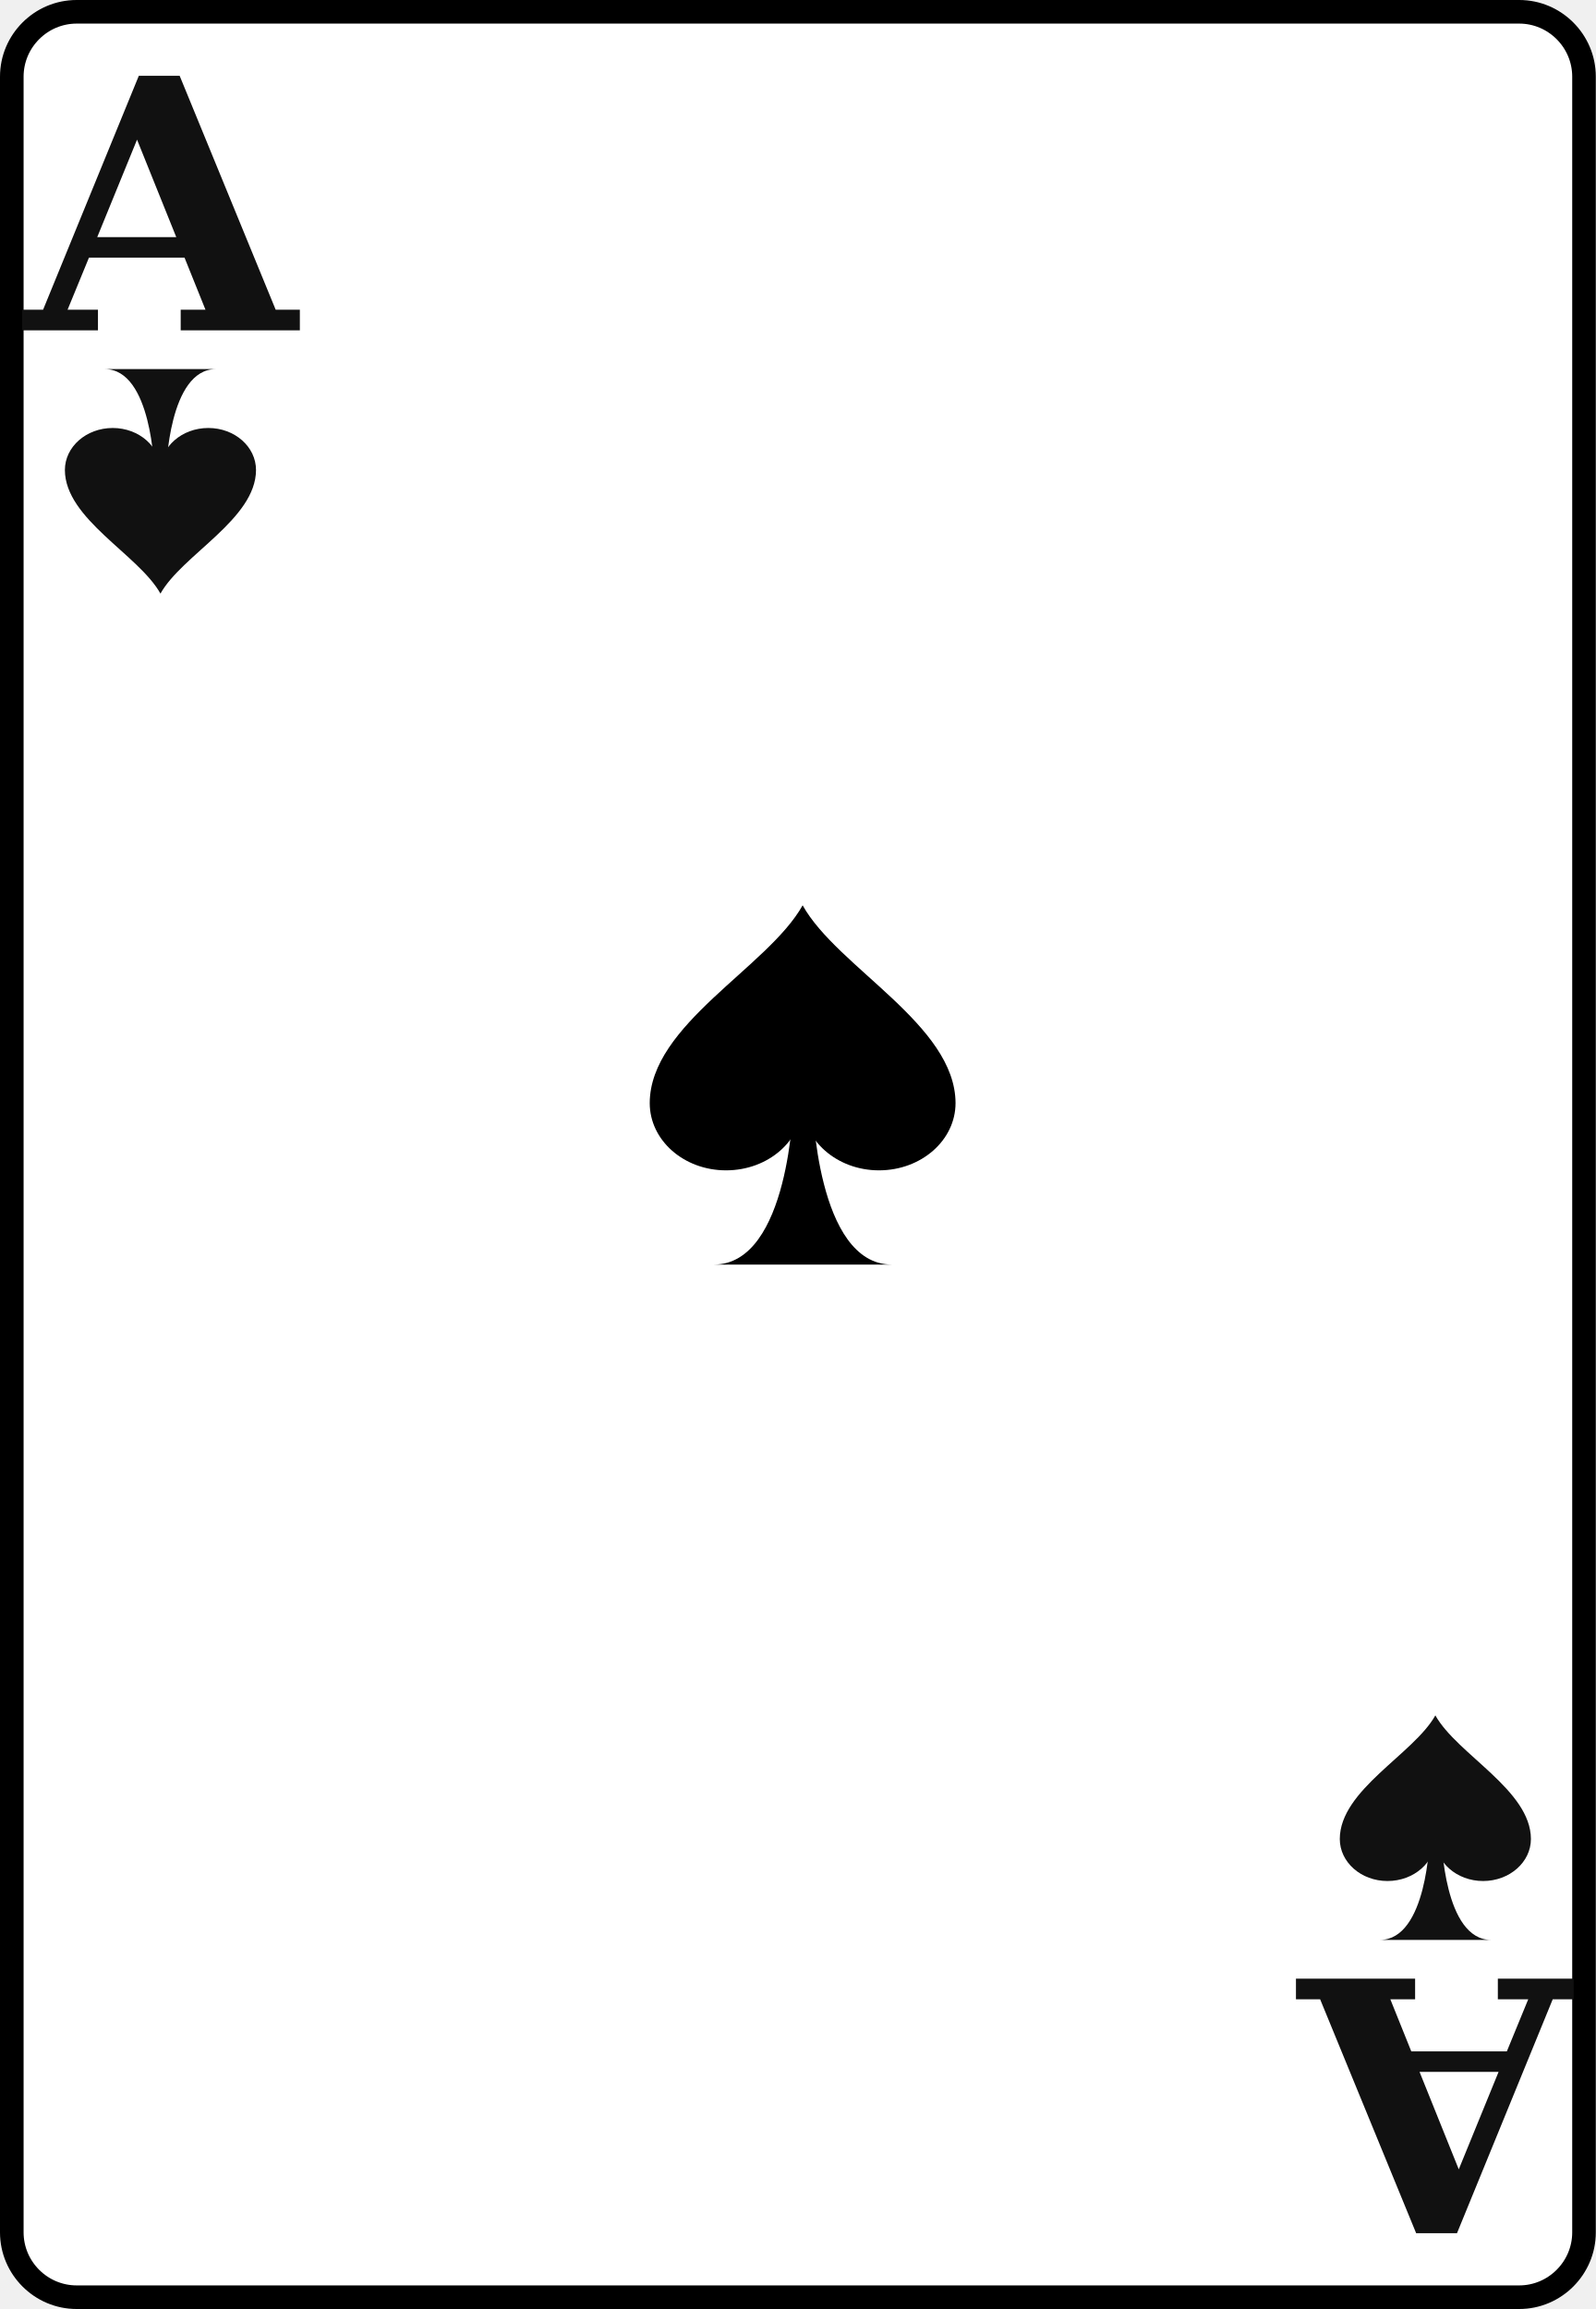
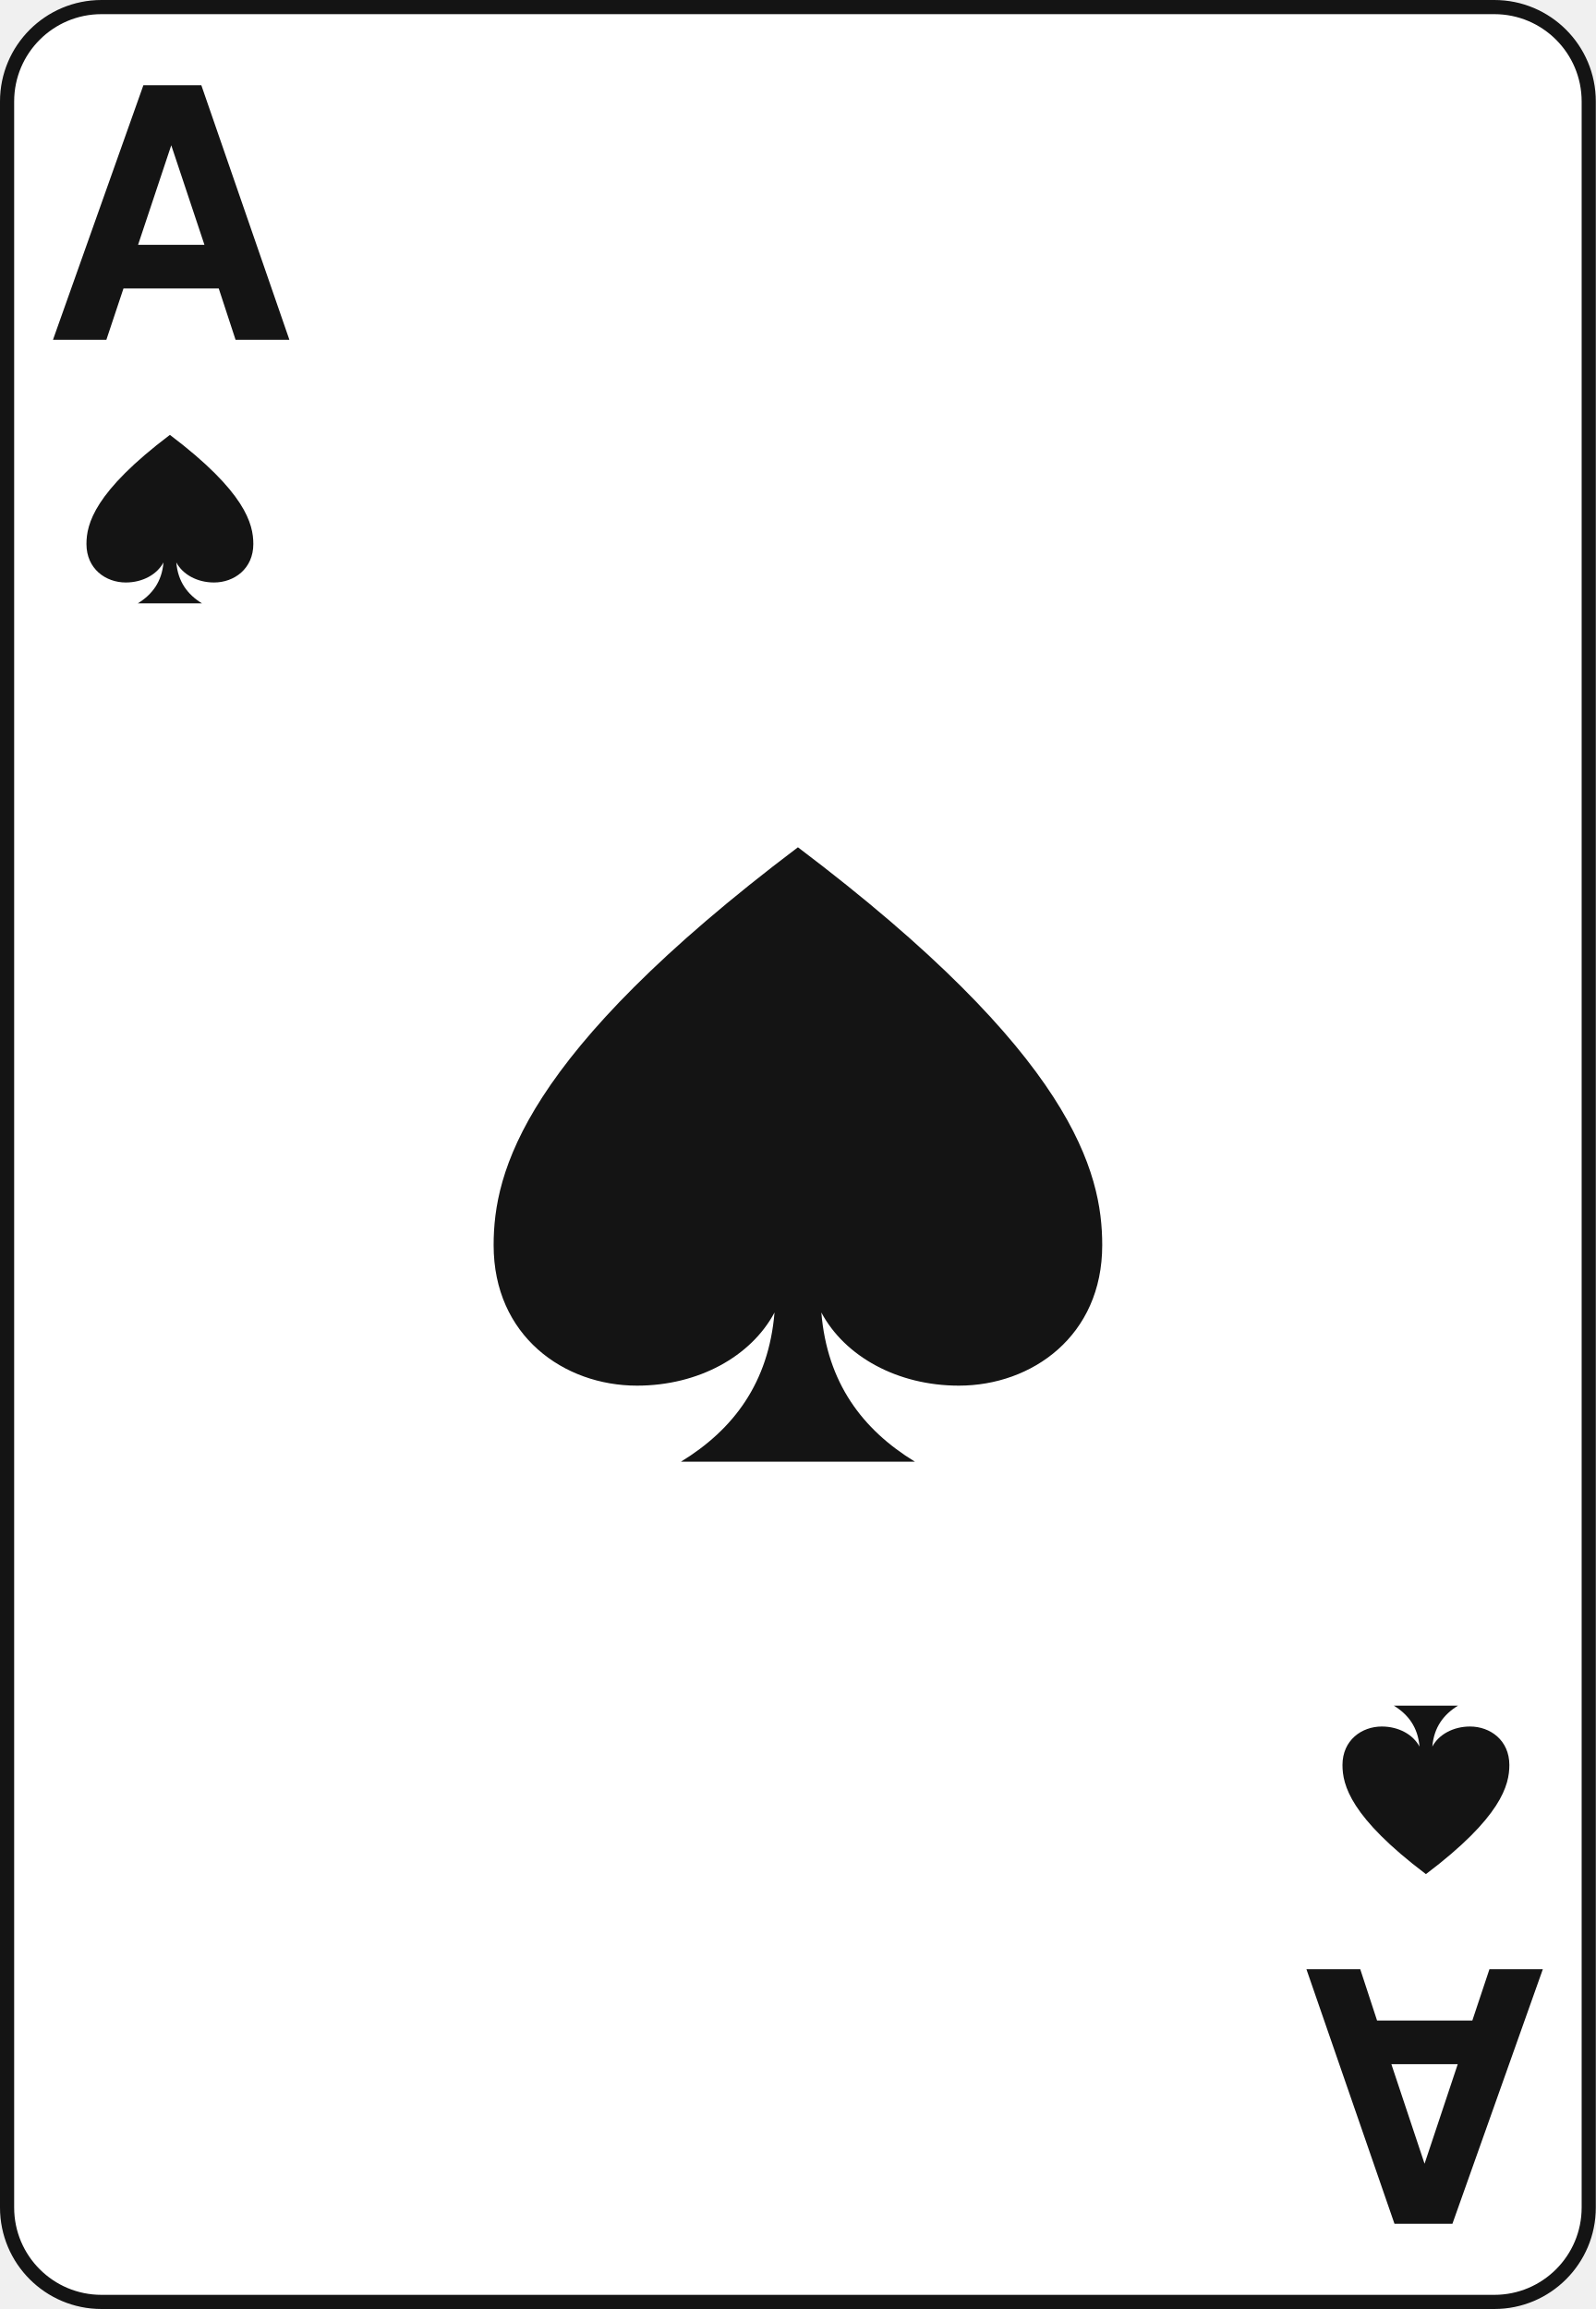
- <svg xmlns="http://www.w3.org/2000/svg" xmlns:xlink="http://www.w3.org/1999/xlink" viewBox="0 0 169.075 244.64" width="169.075" height="244.64">
-   <defs>
-     <g id="spade">
-       <path d="M3.92-7.93c-1.67,0-2.55,1.78-3.01,3.56c-0.46,1.78-0.5,3.56-0.5,3.56L-0.44-0.8c0,0-0.16-7.13-3.5-7.13H3.92z" id="path73" />
-       <path d="M6.75-0.8C6.74,2.67,1.53,5.19,0,7.93C-1.53,5.18-6.74,2.66-6.75-0.8c0-1.64,1.51-2.97,3.38-2.97C-1.51-3.77,0-2.44,0-0.8c0-1.64,1.51-2.97,3.38-2.97S6.75-2.44,6.75-0.8z" id="path75" />
+ <svg xmlns="http://www.w3.org/2000/svg" viewBox="0 0 169.075 244.64" width="169.075" height="244.64">
+   <rect x="0.75" y="0.75" width="167.575" height="243.140" rx="10" fill="#fff" stroke="#141414" stroke-width="1.5" />
+   <g fill="#141414">
+     <g transform="translate(84.54 122.32) scale(3.1)">
+       <path d="M0-10.5C-9.4-3.4-10.4 0.6-10.4 3.1-10.4 6.2-8 7.9-5.5 7.9-3.4 7.9-1.6 6.9-0.8 5.4-1 7.8-2.2 9.4-4 10.5H4C2.2 9.4 1 7.8 0.8 5.4 1.6 6.9 3.4 7.9 5.5 7.9 8 7.9 10.4 6.2 10.4 3.1 10.4 0.6 9.4-3.4 0-10.5Z" />
    </g>
-     <g id="base">
-       <path d="M 0,0C0,3.78 3.09,6.87 6.87,6.87L159.715,6.87C163.485,6.87 166.575,3.78 166.575,0L166.575,-228.4C166.575,-232.18 163.485,-235.27 159.715,-235.27L6.87,-235.27C3.09,-235.27 0,-232.18 0,-228.4L0,0 z" id="path49" fill="#FFFFFF" stroke="#000000" stroke-width="2.5" />
+   </g>
+   <g fill="#141414">
+     <g font-family="Helvetica Neue, Helvetica, Arial, DejaVu Sans, sans-serif" font-weight="700" text-anchor="middle">
+       <text x="18" y="36" font-size="37">A</text>
+       <g transform="translate(18.00 55.00) scale(0.85)">
+         <path d="M0-10.5C-9.4-3.4-10.4 0.6-10.4 3.1-10.4 6.2-8 7.9-5.5 7.9-3.4 7.9-1.6 6.9-0.8 5.4-1 7.8-2.2 9.4-4 10.5H4C2.2 9.4 1 7.8 0.8 5.4 1.6 6.9 3.4 7.9 5.5 7.9 8 7.9 10.4 6.2 10.4 3.1 10.4 0.6 9.4-3.4 0-10.5Z" />
+       </g>
+       <g transform="rotate(180 84.5375 122.32)">
+         <text x="18" y="36" font-size="37">A</text>
+         <g transform="translate(18.00 55.00) scale(0.85)">
+           <path d="M0-10.5C-9.4-3.4-10.4 0.6-10.4 3.1-10.4 6.2-8 7.9-5.5 7.9-3.4 7.9-1.6 6.9-0.8 5.4-1 7.8-2.2 9.4-4 10.5H4C2.2 9.4 1 7.8 0.8 5.4 1.6 6.9 3.4 7.9 5.5 7.9 8 7.9 10.4 6.2 10.4 3.1 10.4 0.6 9.4-3.4 0-10.5Z" />
+         </g>
+       </g>
    </g>
-   </defs>
-   <g transform="translate(1.25,-492.892)">
-     <use xlink:href="#base" x="0" y="729.412" />
-     <use xlink:href="#spade" x="34.911" y="253.268" transform="matrix(-2.4,0,0,-2.4,167.5752,1215.686)" />
-   </g>
-   <g fill="#111" font-family="Georgia, DejaVu Serif, Times New Roman, serif" font-weight="bold" text-anchor="middle">
-     <rect x="3" y="3" width="28" height="60" rx="5" fill="#fff" />
-     <text x="17" y="35" font-size="37">A</text>
-     <use xlink:href="#spade" transform="translate(17 51) scale(1.5)" />
-   </g>
-   <g fill="#111" font-family="Georgia, DejaVu Serif, Times New Roman, serif" font-weight="bold" text-anchor="middle" transform="rotate(180 84.5375 122.32)">
-     <rect x="3" y="3" width="28" height="60" rx="5" fill="#fff" />
-     <text x="17" y="35" font-size="37">A</text>
-     <use xlink:href="#spade" transform="translate(17 51) scale(1.5)" />
  </g>
</svg>
